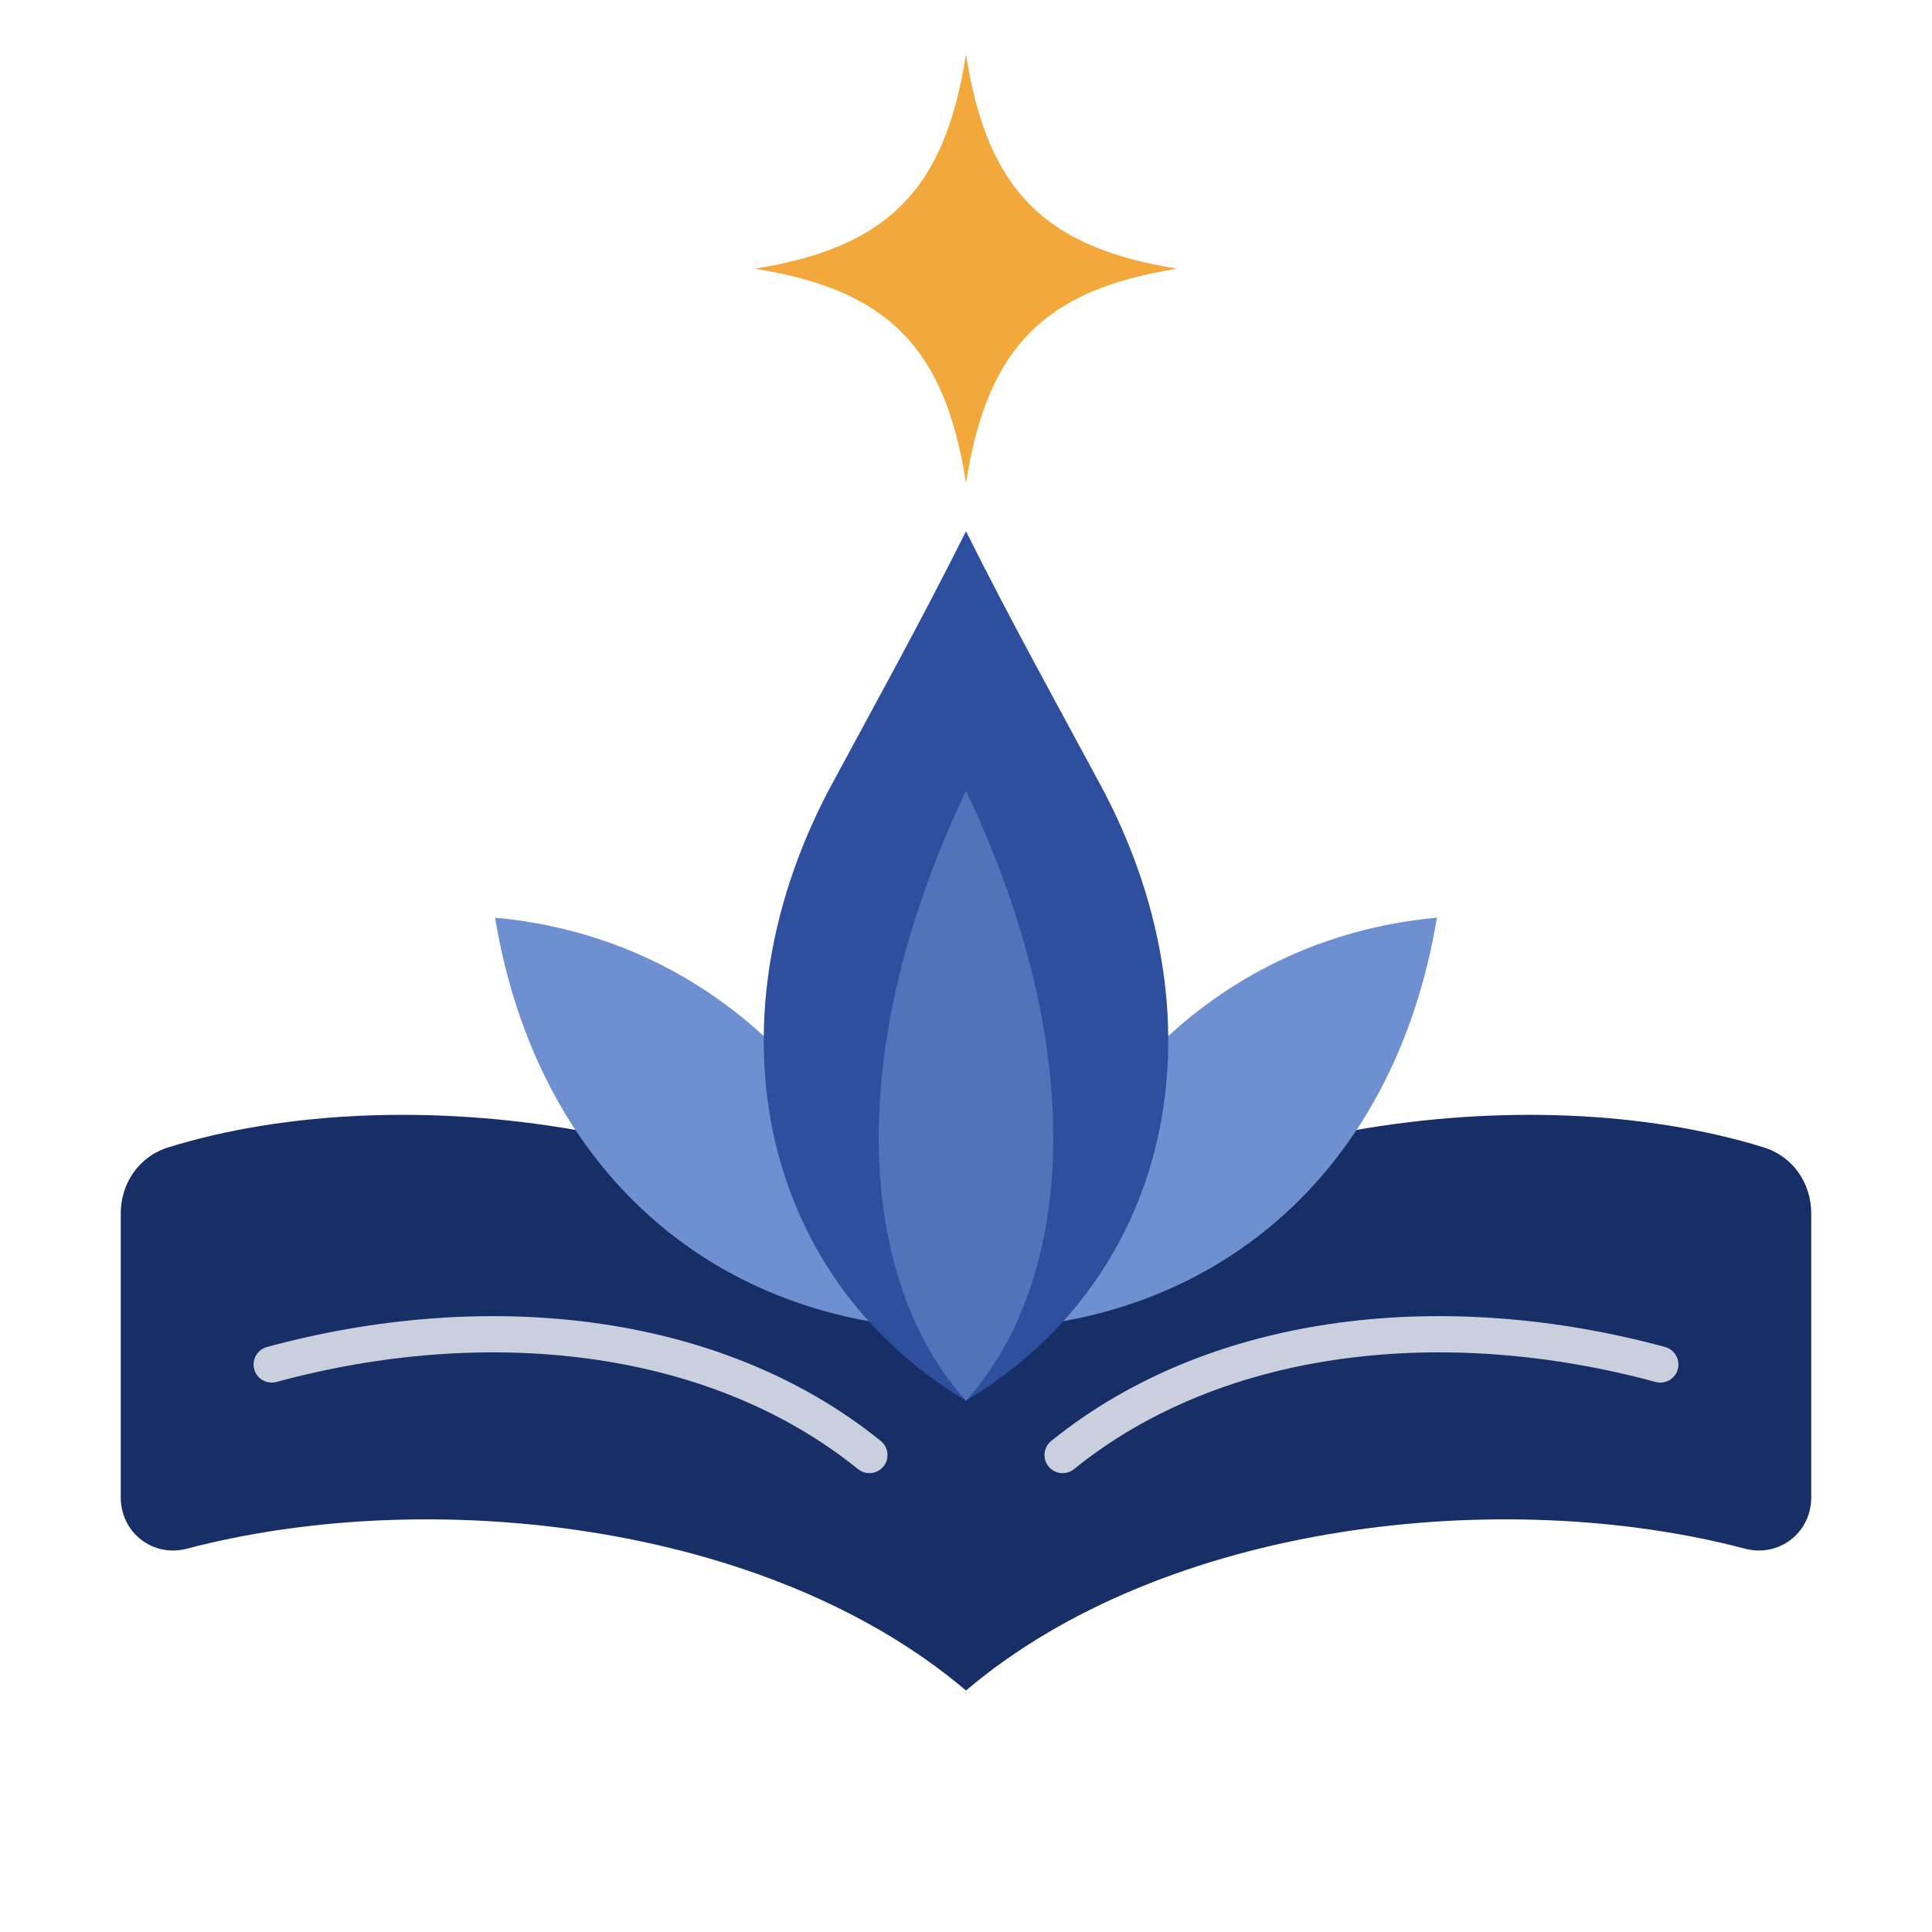
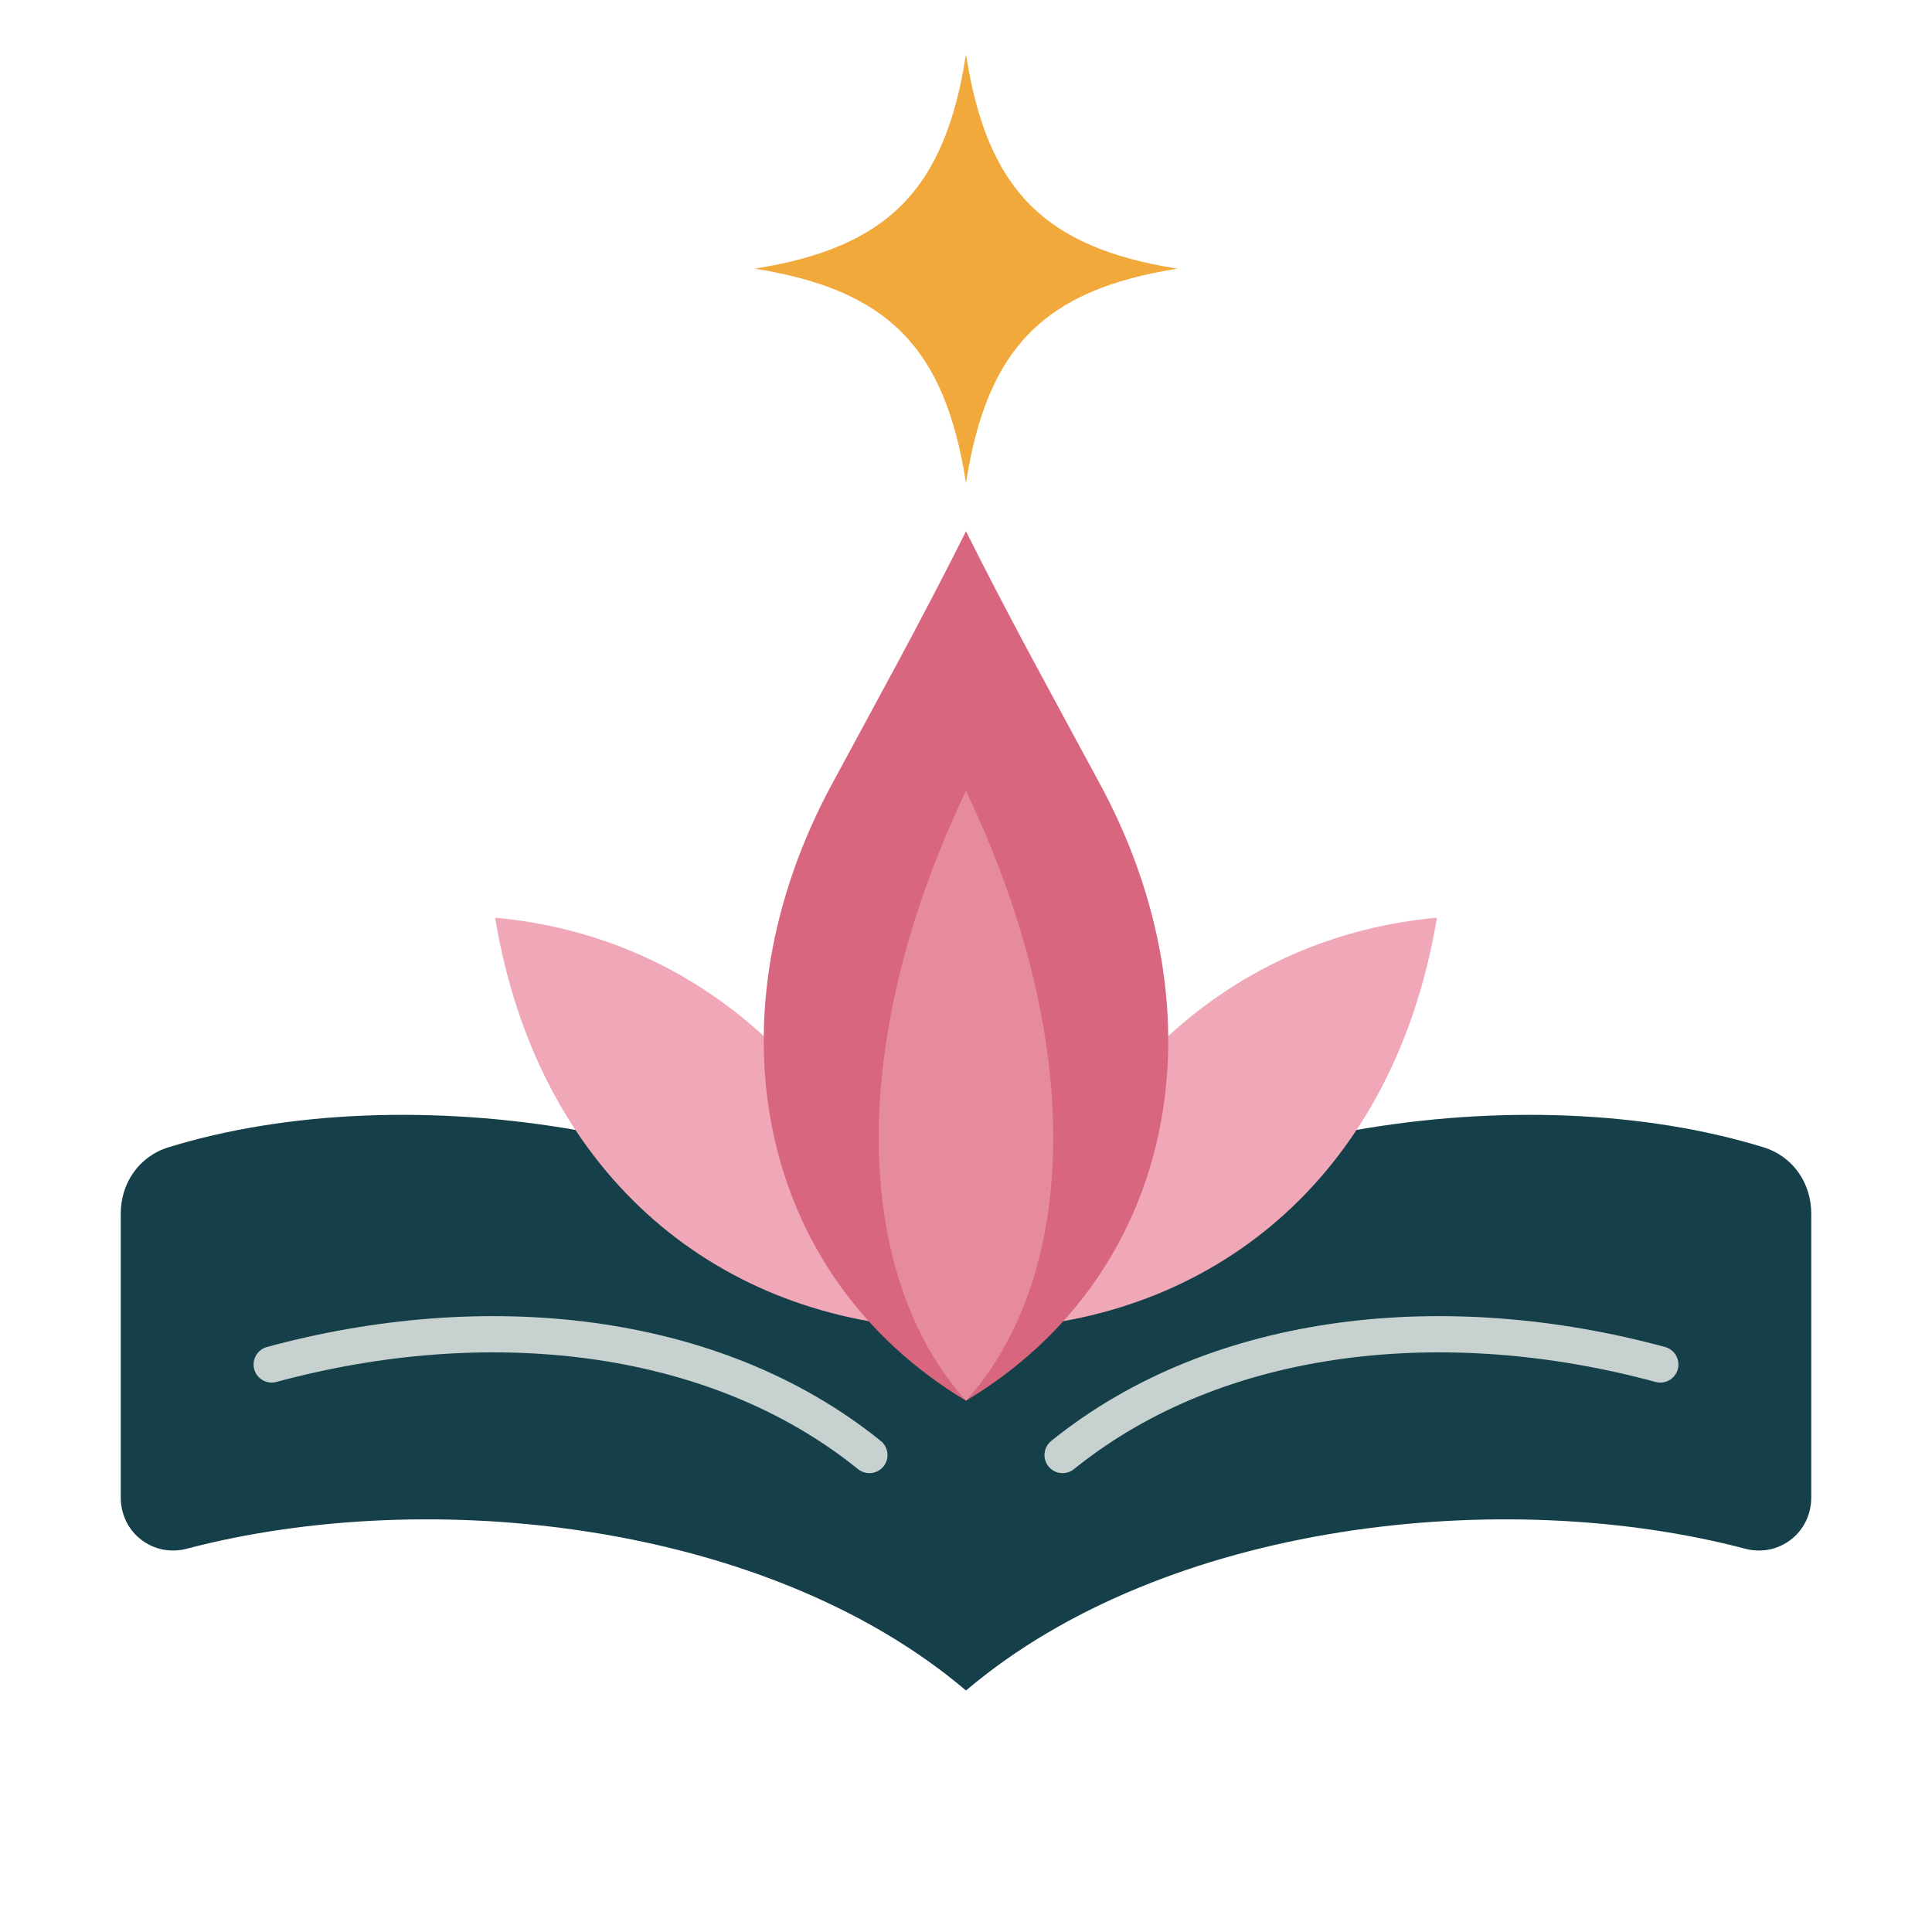
<svg xmlns="http://www.w3.org/2000/svg" viewBox="0 0 64 64" width="256" height="256" role="img" aria-label="Bookeyond Kid">
-   <path d="M32 43.2 C25.2 37.2 13.4 35.6 5.6 38 C4.6 38.3 4 39.2 4 40.2 L4 49.6 C4 50.8 5.1 51.6 6.2 51.3 C14.2 49.2 25.4 50.4 32 56 C38.6 50.4 49.8 49.2 57.8 51.3 C58.9 51.6 60 50.8 60 49.6 L60 40.2 C60 39.2 59.4 38.3 58.4 38 C50.6 35.6 38.8 37.2 32 43.2 Z" fill="#182E66" />
-   <path d="M9 45.2 C16 43.3 23.6 44 28.8 48.2" fill="none" stroke="#F6F7FB" stroke-width="1.2" stroke-linecap="round" opacity="0.8" />
-   <path d="M55 45.2 C48 43.3 40.4 44 35.2 48.2" fill="none" stroke="#F6F7FB" stroke-width="1.2" stroke-linecap="round" opacity="0.8" />
-   <path d="M30.8 44 C23.6 43.6 17.8 38.8 16.4 30.4 C23 31 28.6 35.6 30.8 44 Z" fill="#6E8FD0" />
-   <path d="M33.2 44 C40.4 43.6 46.2 38.8 47.6 30.4 C41 31 35.4 35.6 33.2 44 Z" fill="#6E8FD0" />
-   <path d="M32 46.4 C25 42.2 23.4 33.6 27.6 25.9 C29 23.3 30.5 20.6 32 17.6 C33.5 20.6 35 23.3 36.4 25.9 C40.6 33.6 39 42.2 32 46.4 Z" fill="#2E4F9E" />
-   <path d="M32 46.4 C28.4 42.4 27.9 34.8 32 26.2 C36.1 34.8 35.6 42.4 32 46.4 Z" fill="#6E8FD0" opacity="0.55" />
-   <path d="M32 1.8 C32.7 6.3 34.6 8.2 39 8.9 C34.6 9.6 32.7 11.5 32 16 C31.3 11.5 29.4 9.6 25 8.9 C29.4 8.2 31.3 6.3 32 1.8 Z" fill="#F3A83B" />
+   <path d="M32 43.2 C25.2 37.2 13.4 35.6 5.6 38 C4.6 38.3 4 39.2 4 40.2 L4 49.6 C4 50.8 5.1 51.6 6.2 51.3 C14.2 49.2 25.4 50.4 32 56 C38.6 50.4 49.8 49.2 57.8 51.3 C58.9 51.6 60 50.8 60 49.6 L60 40.2 C60 39.2 59.4 38.3 58.4 38 C50.6 35.6 38.8 37.2 32 43.2 Z" fill="#154049" />
+   <path d="M9 45.2 C16 43.3 23.6 44 28.8 48.2" fill="none" stroke="#F4F6F1" stroke-width="1.2" stroke-linecap="round" opacity="0.8" />
+   <path d="M55 45.2 C48 43.3 40.4 44 35.2 48.2" fill="none" stroke="#F4F6F1" stroke-width="1.2" stroke-linecap="round" opacity="0.8" />
+   <path d="M30.8 44 C23.6 43.6 17.8 38.8 16.4 30.4 C23 31 28.6 35.6 30.8 44 Z" fill="#F0A7B7" />
+   <path d="M33.2 44 C40.4 43.6 46.2 38.8 47.6 30.4 C41 31 35.4 35.6 33.2 44 Z" fill="#F0A7B7" />
+   <path d="M32 46.4 C25 42.2 23.4 33.6 27.6 25.9 C29 23.3 30.5 20.6 32 17.6 C33.5 20.6 35 23.3 36.4 25.9 C40.6 33.6 39 42.2 32 46.4 Z" fill="#D9667F" />
+   <path d="M32 46.4 C28.4 42.4 27.9 34.8 32 26.2 C36.1 34.8 35.6 42.4 32 46.4 Z" fill="#F0A7B7" opacity="0.55" />
+   <path d="M32 1.8 C32.7 6.3 34.6 8.2 39 8.9 C34.6 9.6 32.7 11.5 32 16 C31.3 11.5 29.4 9.6 25 8.9 C29.4 8.2 31.3 6.3 32 1.8 Z" fill="#F2A93B" />
</svg>
